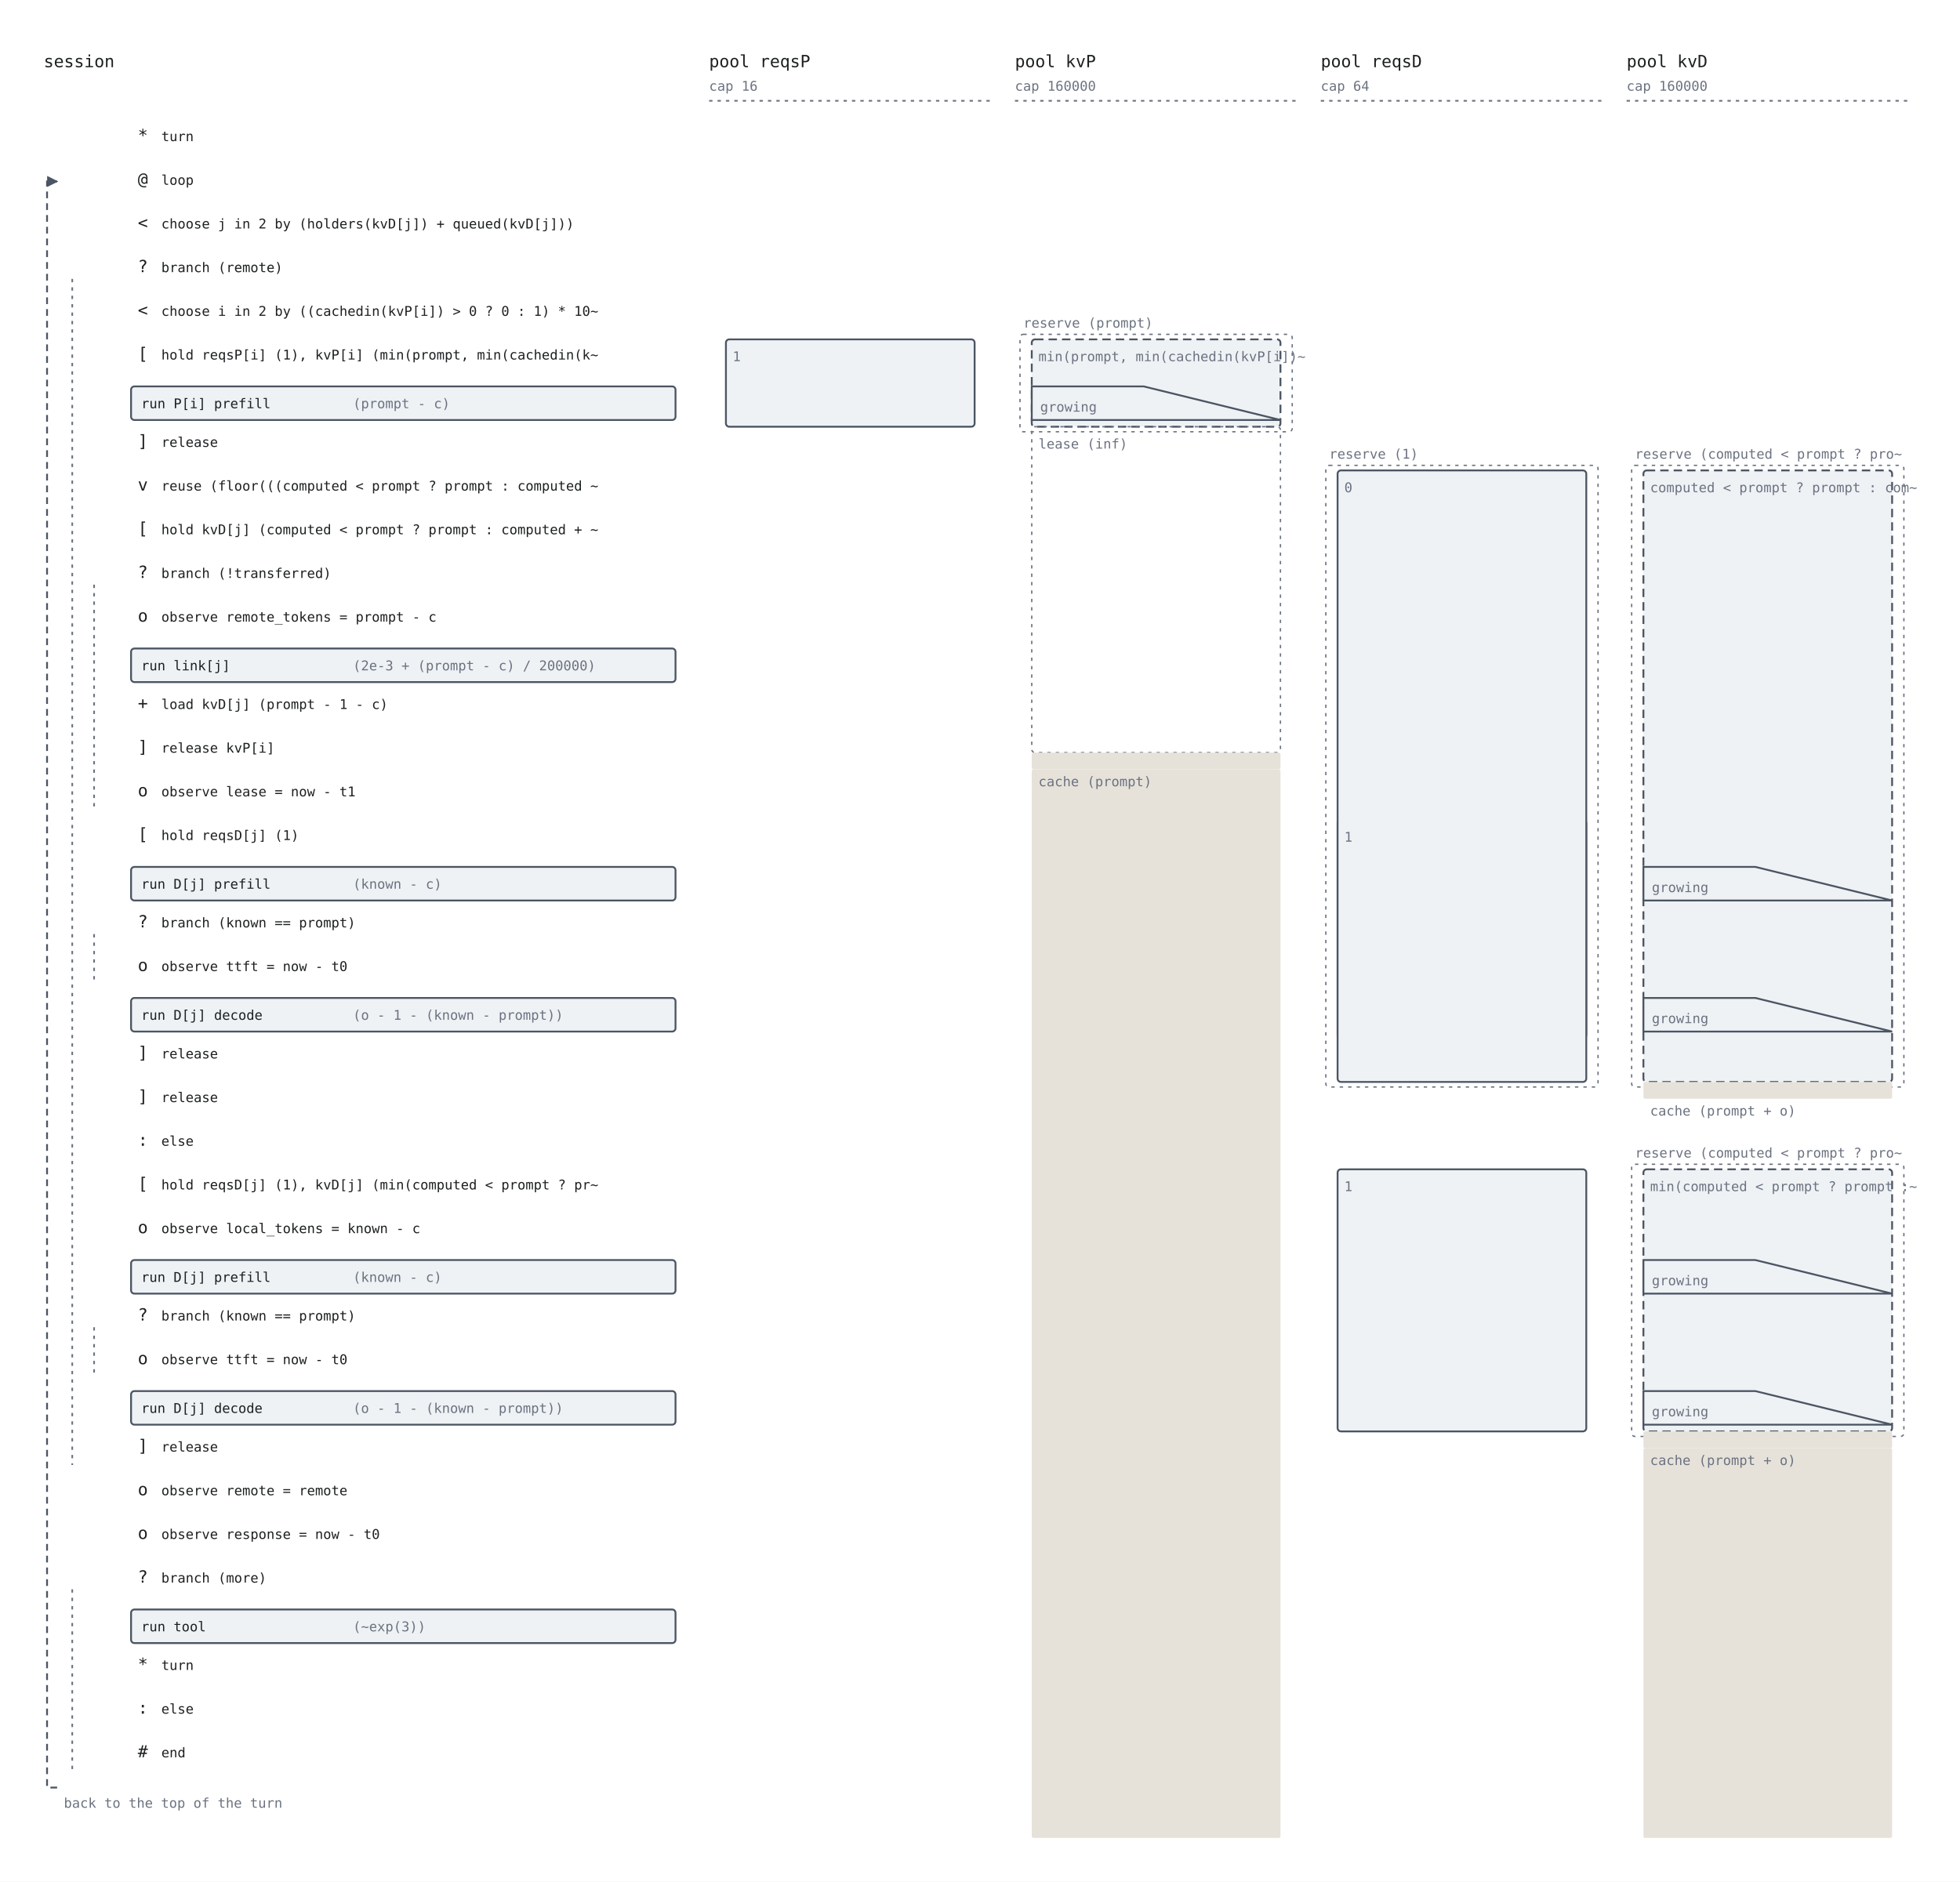
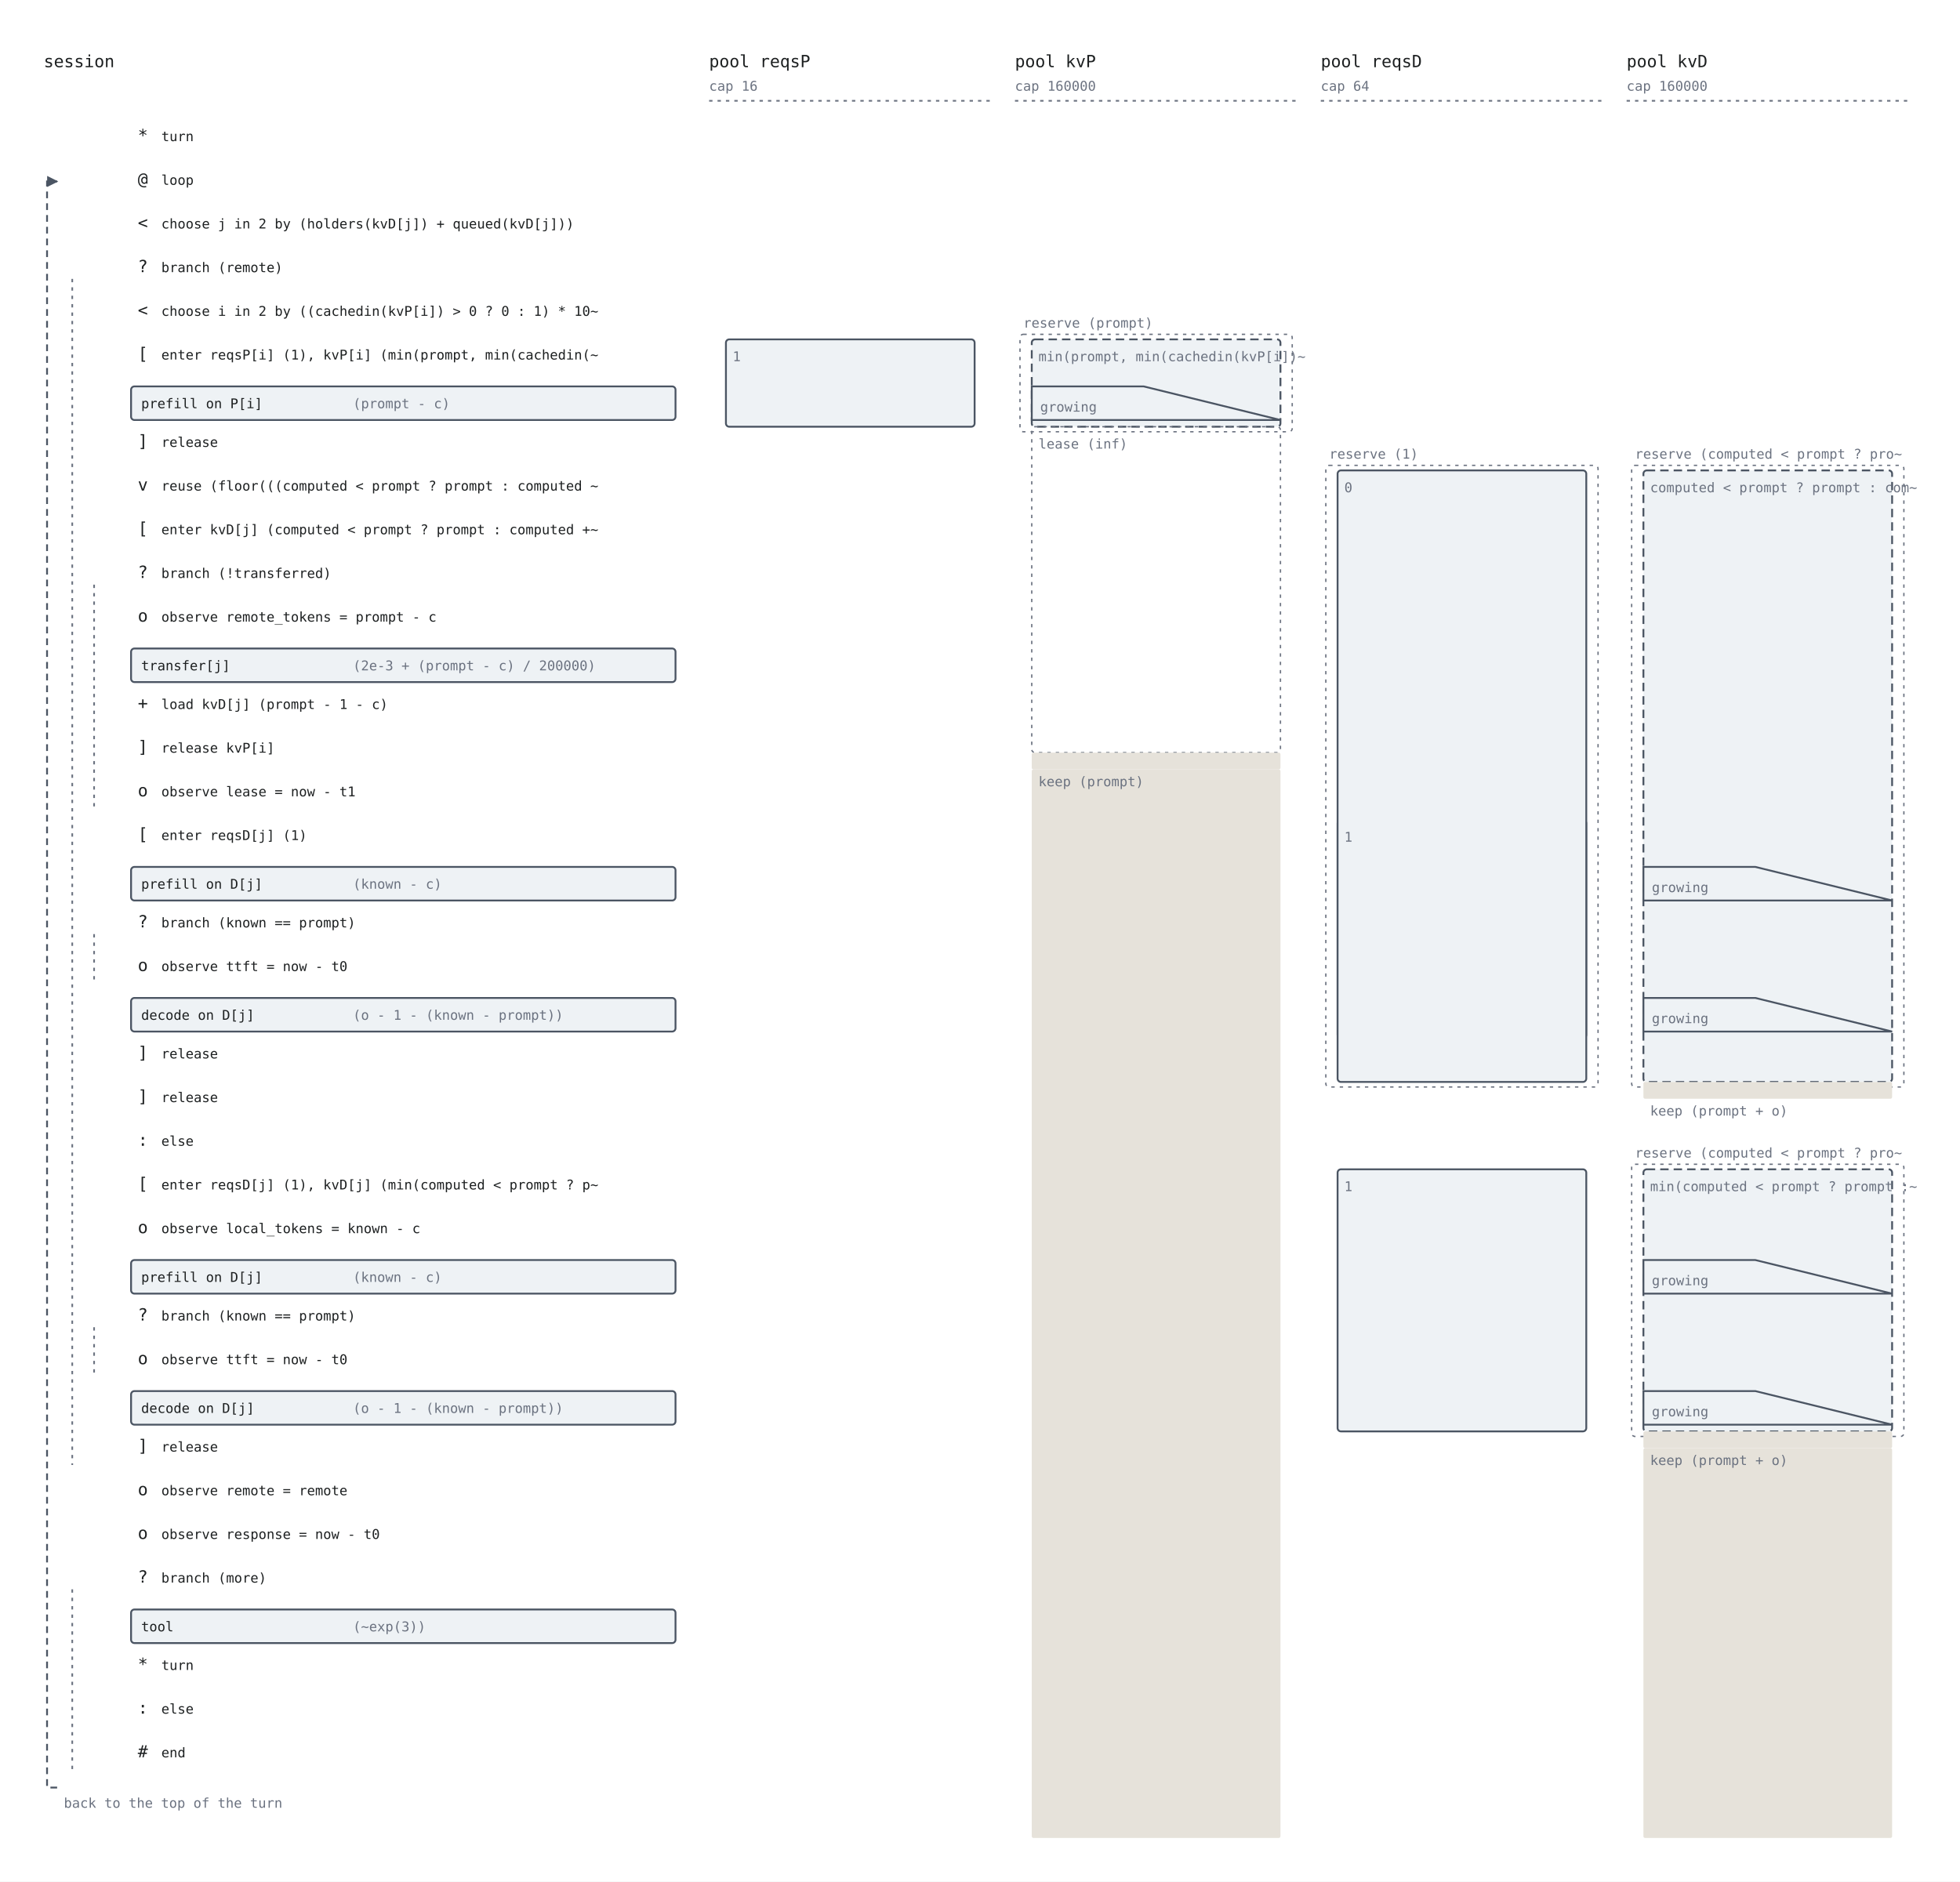
<svg xmlns="http://www.w3.org/2000/svg" width="1166.4" height="1120" viewBox="0 0 1166.4 1120" role="img">
  <style>
  text { font-family: ui-monospace, "SF Mono", Menlo, Consolas, monospace; }
  @media (prefers-color-scheme: dark) {
    text { fill: #e8e6e3; } text.dim { fill: #9aa4b2; }
    .bg { fill:#14171a }
    .solid { fill:#232a31;stroke:#b6bfcc }
    .body { fill:#232a31;stroke:#b6bfcc }
    .admission { fill:#232a31;stroke:#b6bfcc }
    .cached { fill:#33302a }
    .reserve { stroke:#9aa4b2 }
    .enclosure { stroke:#9aa4b2 }
    .station { fill:#26403d;stroke:#b6bfcc }
    .cell { fill:#14171a;stroke:#b6bfcc }
    .rail { stroke:#b6bfcc }
    .flow { stroke:#b6bfcc }
    .back { stroke:#b6bfcc }
    .relation { stroke:#9aa4b2 }
    .grow { stroke:#b6bfcc }
  }
</style>
  <defs>
    <marker id="a" viewBox="0 0 10 10" refX="9" refY="5" markerWidth="6" markerHeight="6" orient="auto-start-reverse">
      <path d="M0 0 L10 5 L0 10 z" fill="context-stroke" />
    </marker>
  </defs>
  <rect class="bg" fill="#ffffff" x="0" y="0" width="1166.4" height="1120" />
  <rect class="solid" fill="#eef2f5" stroke="#4b5563" stroke-width="1.1" x="432" y="202" width="148" height="52" rx="2" />
  <rect class="reserve" fill="none" stroke="#6b7280" stroke-width=".8" stroke-dasharray="2 3" x="607" y="199" width="162" height="58" rx="2" />
  <rect class="admission" fill="#eef2f5" stroke="#4b5563" stroke-width="1.1" stroke-dasharray="5 3" x="614" y="202" width="148" height="52" rx="2" />
  <rect class="reserve" fill="none" stroke="#6b7280" stroke-width=".8" stroke-dasharray="2 3" x="614" y="254" width="148" height="194" rx="2" />
  <rect class="cached" fill="#e6e2da" stroke="none" x="614" y="448" width="148" height="10" rx="1" />
  <rect class="solid" fill="#eef2f5" stroke="#4b5563" stroke-width="1.1" x="796" y="488" width="148" height="130" rx="2" />
  <rect class="reserve" fill="none" stroke="#6b7280" stroke-width=".8" stroke-dasharray="2 3" x="971" y="277" width="162" height="370" rx="2" />
  <rect class="admission" fill="#eef2f5" stroke="#4b5563" stroke-width="1.1" stroke-dasharray="5 3" x="978" y="280" width="148" height="364" rx="2" />
  <rect class="cached" fill="#e6e2da" stroke="none" x="978" y="644" width="148" height="10" rx="1" />
  <rect class="reserve" fill="none" stroke="#6b7280" stroke-width=".8" stroke-dasharray="2 3" x="789" y="277" width="162" height="370" rx="2" />
  <rect class="solid" fill="#eef2f5" stroke="#4b5563" stroke-width="1.1" x="796" y="280" width="148" height="364" rx="2" />
  <rect class="solid" fill="#eef2f5" stroke="#4b5563" stroke-width="1.1" x="796" y="696" width="148" height="156" rx="2" />
  <rect class="reserve" fill="none" stroke="#6b7280" stroke-width=".8" stroke-dasharray="2 3" x="971" y="693" width="162" height="162" rx="2" />
  <rect class="admission" fill="#eef2f5" stroke="#4b5563" stroke-width="1.1" stroke-dasharray="5 3" x="978" y="696" width="148" height="156" rx="2" />
  <rect class="cached" fill="#e6e2da" stroke="none" x="978" y="852" width="148" height="10" rx="1" />
  <rect class="cached" fill="#e6e2da" stroke="none" x="614" y="458" width="148" height="636" rx="1" />
  <rect class="cached" fill="#e6e2da" stroke="none" x="978" y="862" width="148" height="232" rx="1" />
  <polygon class="body" fill="#eef2f5" stroke="#4b5563" stroke-width="1.1" points="614,230 680.6,230 762,250 614,250" />
  <text x="619" y="245" text-anchor="start" font-size="8" fill="#6b7280" class="dim">growing</text>
  <text x="436" y="215" text-anchor="start" font-size="8" fill="#6b7280" class="dim">1</text>
  <text x="609" y="195" text-anchor="start" font-size="8" fill="#6b7280" class="dim">reserve (prompt)</text>
  <text x="618" y="215" text-anchor="start" font-size="8" fill="#6b7280" class="dim">min(prompt, min(cachedin(kvP[i])~</text>
  <text x="618" y="267" text-anchor="start" font-size="8" fill="#6b7280" class="dim">lease (inf)</text>
-   <text x="618" y="468" text-anchor="start" font-size="8" fill="#6b7280" class="dim">cache (prompt)</text>
+   <text x="618" y="468" text-anchor="start" font-size="8" fill="#6b7280" class="dim">keep (prompt)</text>
  <polygon class="body" fill="#eef2f5" stroke="#4b5563" stroke-width="1.1" points="978,516 1044.6,516 1126,536 978,536" />
  <text x="983" y="531" text-anchor="start" font-size="8" fill="#6b7280" class="dim">growing</text>
  <polygon class="body" fill="#eef2f5" stroke="#4b5563" stroke-width="1.1" points="978,594 1044.6,594 1126,614 978,614" />
  <text x="983" y="609" text-anchor="start" font-size="8" fill="#6b7280" class="dim">growing</text>
  <text x="800" y="501" text-anchor="start" font-size="8" fill="#6b7280" class="dim">1</text>
  <text x="973" y="273" text-anchor="start" font-size="8" fill="#6b7280" class="dim">reserve (computed &lt; prompt ? pro~</text>
  <text x="982" y="293" text-anchor="start" font-size="8" fill="#6b7280" class="dim">computed &lt; prompt ? prompt : com~</text>
-   <text x="982" y="664" text-anchor="start" font-size="8" fill="#6b7280" class="dim">cache (prompt + o)</text>
+   <text x="982" y="664" text-anchor="start" font-size="8" fill="#6b7280" class="dim">keep (prompt + o)</text>
  <text x="791" y="273" text-anchor="start" font-size="8" fill="#6b7280" class="dim">reserve (1)</text>
  <text x="800" y="293" text-anchor="start" font-size="8" fill="#6b7280" class="dim">0</text>
  <polygon class="body" fill="#eef2f5" stroke="#4b5563" stroke-width="1.1" points="978,750 1044.6,750 1126,770 978,770" />
  <text x="983" y="765" text-anchor="start" font-size="8" fill="#6b7280" class="dim">growing</text>
  <polygon class="body" fill="#eef2f5" stroke="#4b5563" stroke-width="1.1" points="978,828 1044.6,828 1126,848 978,848" />
  <text x="983" y="843" text-anchor="start" font-size="8" fill="#6b7280" class="dim">growing</text>
  <text x="800" y="709" text-anchor="start" font-size="8" fill="#6b7280" class="dim">1</text>
  <text x="973" y="689" text-anchor="start" font-size="8" fill="#6b7280" class="dim">reserve (computed &lt; prompt ? pro~</text>
  <text x="982" y="709" text-anchor="start" font-size="8" fill="#6b7280" class="dim">min(computed &lt; prompt ? prompt :~</text>
-   <text x="982" y="872" text-anchor="start" font-size="8" fill="#6b7280" class="dim">cache (prompt + o)</text>
+   <text x="982" y="872" text-anchor="start" font-size="8" fill="#6b7280" class="dim">keep (prompt + o)</text>
  <text x="422" y="40" text-anchor="start" font-size="10" fill="#1d2021">pool reqsP</text>
  <text x="422" y="54" text-anchor="start" font-size="8" fill="#6b7280" class="dim">cap 16</text>
  <path class="relation" fill="none" stroke="#6b7280" stroke-width="1" stroke-dasharray="2 3" d="M422 60 L590 60" />
  <text x="604" y="40" text-anchor="start" font-size="10" fill="#1d2021">pool kvP</text>
  <text x="604" y="54" text-anchor="start" font-size="8" fill="#6b7280" class="dim">cap 160000</text>
  <path class="relation" fill="none" stroke="#6b7280" stroke-width="1" stroke-dasharray="2 3" d="M604 60 L772 60" />
  <text x="786" y="40" text-anchor="start" font-size="10" fill="#1d2021">pool reqsD</text>
  <text x="786" y="54" text-anchor="start" font-size="8" fill="#6b7280" class="dim">cap 64</text>
  <path class="relation" fill="none" stroke="#6b7280" stroke-width="1" stroke-dasharray="2 3" d="M786 60 L954 60" />
  <text x="968" y="40" text-anchor="start" font-size="10" fill="#1d2021">pool kvD</text>
  <text x="968" y="54" text-anchor="start" font-size="8" fill="#6b7280" class="dim">cap 160000</text>
  <path class="relation" fill="none" stroke="#6b7280" stroke-width="1" stroke-dasharray="2 3" d="M968 60 L1136 60" />
  <text x="26" y="40" text-anchor="start" font-size="10" fill="#1d2021">session</text>
  <text x="82" y="84" text-anchor="start" font-size="10" fill="#1d2021">*</text>
  <text x="96" y="84" text-anchor="start" font-size="8" fill="#1d2021">turn</text>
  <text x="82" y="110" text-anchor="start" font-size="10" fill="#1d2021">@</text>
  <text x="96" y="110" text-anchor="start" font-size="8" fill="#1d2021">loop</text>
  <text x="82" y="136" text-anchor="start" font-size="10" fill="#1d2021">&lt;</text>
  <text x="96" y="136" text-anchor="start" font-size="8" fill="#1d2021">choose j in 2 by (holders(kvD[j]) + queued(kvD[j]))</text>
  <text x="82" y="162" text-anchor="start" font-size="10" fill="#1d2021">?</text>
  <text x="96" y="162" text-anchor="start" font-size="8" fill="#1d2021">branch (remote)</text>
  <text x="82" y="188" text-anchor="start" font-size="10" fill="#1d2021">&lt;</text>
  <text x="96" y="188" text-anchor="start" font-size="8" fill="#1d2021">choose i in 2 by ((cachedin(kvP[i]) &gt; 0 ? 0 : 1) * 10~</text>
  <text x="82" y="214" text-anchor="start" font-size="10" fill="#1d2021">[</text>
-   <text x="96" y="214" text-anchor="start" font-size="8" fill="#1d2021">hold reqsP[i] (1), kvP[i] (min(prompt, min(cachedin(k~</text>
+   <text x="96" y="214" text-anchor="start" font-size="8" fill="#1d2021">enter reqsP[i] (1), kvP[i] (min(prompt, min(cachedin(~</text>
  <rect class="body" fill="#eef2f5" stroke="#4b5563" stroke-width="1.1" x="78" y="230" width="324" height="20" rx="2" />
-   <text x="84" y="243" text-anchor="start" font-size="8" fill="#1d2021">run P[i] prefill</text>
+   <text x="84" y="243" text-anchor="start" font-size="8" fill="#1d2021">prefill on P[i]</text>
  <text x="210" y="243" text-anchor="start" font-size="8" fill="#6b7280" class="dim">(prompt - c)</text>
  <text x="82" y="266" text-anchor="start" font-size="10" fill="#1d2021">]</text>
  <text x="96" y="266" text-anchor="start" font-size="8" fill="#1d2021">release</text>
  <text x="82" y="292" text-anchor="start" font-size="10" fill="#1d2021">v</text>
  <text x="96" y="292" text-anchor="start" font-size="8" fill="#1d2021">reuse (floor(((computed &lt; prompt ? prompt : computed ~</text>
  <text x="82" y="318" text-anchor="start" font-size="10" fill="#1d2021">[</text>
-   <text x="96" y="318" text-anchor="start" font-size="8" fill="#1d2021">hold kvD[j] (computed &lt; prompt ? prompt : computed + ~</text>
+   <text x="96" y="318" text-anchor="start" font-size="8" fill="#1d2021">enter kvD[j] (computed &lt; prompt ? prompt : computed +~</text>
  <text x="82" y="344" text-anchor="start" font-size="10" fill="#1d2021">?</text>
  <text x="96" y="344" text-anchor="start" font-size="8" fill="#1d2021">branch (!transferred)</text>
  <text x="82" y="370" text-anchor="start" font-size="10" fill="#1d2021">o</text>
  <text x="96" y="370" text-anchor="start" font-size="8" fill="#1d2021">observe remote_tokens = prompt - c</text>
  <rect class="body" fill="#eef2f5" stroke="#4b5563" stroke-width="1.1" x="78" y="386" width="324" height="20" rx="2" />
-   <text x="84" y="399" text-anchor="start" font-size="8" fill="#1d2021">run link[j]</text>
+   <text x="84" y="399" text-anchor="start" font-size="8" fill="#1d2021">transfer[j]</text>
  <text x="210" y="399" text-anchor="start" font-size="8" fill="#6b7280" class="dim">(2e-3 + (prompt - c) / 200000)</text>
  <text x="82" y="422" text-anchor="start" font-size="10" fill="#1d2021">+</text>
  <text x="96" y="422" text-anchor="start" font-size="8" fill="#1d2021">load kvD[j] (prompt - 1 - c)</text>
  <text x="82" y="448" text-anchor="start" font-size="10" fill="#1d2021">]</text>
  <text x="96" y="448" text-anchor="start" font-size="8" fill="#1d2021">release kvP[i]</text>
  <text x="82" y="474" text-anchor="start" font-size="10" fill="#1d2021">o</text>
  <text x="96" y="474" text-anchor="start" font-size="8" fill="#1d2021">observe lease = now - t1</text>
  <path class="relation" fill="none" stroke="#6b7280" stroke-width="1" stroke-dasharray="2 3" d="M56 348 L56 482" />
  <text x="82" y="500" text-anchor="start" font-size="10" fill="#1d2021">[</text>
-   <text x="96" y="500" text-anchor="start" font-size="8" fill="#1d2021">hold reqsD[j] (1)</text>
+   <text x="96" y="500" text-anchor="start" font-size="8" fill="#1d2021">enter reqsD[j] (1)</text>
  <rect class="body" fill="#eef2f5" stroke="#4b5563" stroke-width="1.1" x="78" y="516" width="324" height="20" rx="2" />
-   <text x="84" y="529" text-anchor="start" font-size="8" fill="#1d2021">run D[j] prefill</text>
+   <text x="84" y="529" text-anchor="start" font-size="8" fill="#1d2021">prefill on D[j]</text>
  <text x="210" y="529" text-anchor="start" font-size="8" fill="#6b7280" class="dim">(known - c)</text>
  <text x="82" y="552" text-anchor="start" font-size="10" fill="#1d2021">?</text>
  <text x="96" y="552" text-anchor="start" font-size="8" fill="#1d2021">branch (known == prompt)</text>
  <text x="82" y="578" text-anchor="start" font-size="10" fill="#1d2021">o</text>
  <text x="96" y="578" text-anchor="start" font-size="8" fill="#1d2021">observe ttft = now - t0</text>
  <path class="relation" fill="none" stroke="#6b7280" stroke-width="1" stroke-dasharray="2 3" d="M56 556 L56 586" />
  <rect class="body" fill="#eef2f5" stroke="#4b5563" stroke-width="1.1" x="78" y="594" width="324" height="20" rx="2" />
-   <text x="84" y="607" text-anchor="start" font-size="8" fill="#1d2021">run D[j] decode</text>
+   <text x="84" y="607" text-anchor="start" font-size="8" fill="#1d2021">decode on D[j]</text>
  <text x="210" y="607" text-anchor="start" font-size="8" fill="#6b7280" class="dim">(o - 1 - (known - prompt))</text>
  <text x="82" y="630" text-anchor="start" font-size="10" fill="#1d2021">]</text>
  <text x="96" y="630" text-anchor="start" font-size="8" fill="#1d2021">release</text>
  <text x="82" y="656" text-anchor="start" font-size="10" fill="#1d2021">]</text>
  <text x="96" y="656" text-anchor="start" font-size="8" fill="#1d2021">release</text>
  <text x="82" y="682" text-anchor="start" font-size="10" fill="#1d2021">:</text>
  <text x="96" y="682" text-anchor="start" font-size="8" fill="#1d2021">else</text>
  <text x="82" y="708" text-anchor="start" font-size="10" fill="#1d2021">[</text>
-   <text x="96" y="708" text-anchor="start" font-size="8" fill="#1d2021">hold reqsD[j] (1), kvD[j] (min(computed &lt; prompt ? pr~</text>
+   <text x="96" y="708" text-anchor="start" font-size="8" fill="#1d2021">enter reqsD[j] (1), kvD[j] (min(computed &lt; prompt ? p~</text>
  <text x="82" y="734" text-anchor="start" font-size="10" fill="#1d2021">o</text>
  <text x="96" y="734" text-anchor="start" font-size="8" fill="#1d2021">observe local_tokens = known - c</text>
  <rect class="body" fill="#eef2f5" stroke="#4b5563" stroke-width="1.1" x="78" y="750" width="324" height="20" rx="2" />
-   <text x="84" y="763" text-anchor="start" font-size="8" fill="#1d2021">run D[j] prefill</text>
+   <text x="84" y="763" text-anchor="start" font-size="8" fill="#1d2021">prefill on D[j]</text>
  <text x="210" y="763" text-anchor="start" font-size="8" fill="#6b7280" class="dim">(known - c)</text>
  <text x="82" y="786" text-anchor="start" font-size="10" fill="#1d2021">?</text>
  <text x="96" y="786" text-anchor="start" font-size="8" fill="#1d2021">branch (known == prompt)</text>
  <text x="82" y="812" text-anchor="start" font-size="10" fill="#1d2021">o</text>
  <text x="96" y="812" text-anchor="start" font-size="8" fill="#1d2021">observe ttft = now - t0</text>
  <path class="relation" fill="none" stroke="#6b7280" stroke-width="1" stroke-dasharray="2 3" d="M56 790 L56 820" />
  <rect class="body" fill="#eef2f5" stroke="#4b5563" stroke-width="1.1" x="78" y="828" width="324" height="20" rx="2" />
-   <text x="84" y="841" text-anchor="start" font-size="8" fill="#1d2021">run D[j] decode</text>
+   <text x="84" y="841" text-anchor="start" font-size="8" fill="#1d2021">decode on D[j]</text>
  <text x="210" y="841" text-anchor="start" font-size="8" fill="#6b7280" class="dim">(o - 1 - (known - prompt))</text>
  <text x="82" y="864" text-anchor="start" font-size="10" fill="#1d2021">]</text>
  <text x="96" y="864" text-anchor="start" font-size="8" fill="#1d2021">release</text>
  <path class="relation" fill="none" stroke="#6b7280" stroke-width="1" stroke-dasharray="2 3" d="M43 166 L43 872" />
  <text x="82" y="890" text-anchor="start" font-size="10" fill="#1d2021">o</text>
  <text x="96" y="890" text-anchor="start" font-size="8" fill="#1d2021">observe remote = remote</text>
  <text x="82" y="916" text-anchor="start" font-size="10" fill="#1d2021">o</text>
  <text x="96" y="916" text-anchor="start" font-size="8" fill="#1d2021">observe response = now - t0</text>
  <text x="82" y="942" text-anchor="start" font-size="10" fill="#1d2021">?</text>
  <text x="96" y="942" text-anchor="start" font-size="8" fill="#1d2021">branch (more)</text>
  <rect class="body" fill="#eef2f5" stroke="#4b5563" stroke-width="1.1" x="78" y="958" width="324" height="20" rx="2" />
-   <text x="84" y="971" text-anchor="start" font-size="8" fill="#1d2021">run tool</text>
+   <text x="84" y="971" text-anchor="start" font-size="8" fill="#1d2021">tool</text>
  <text x="210" y="971" text-anchor="start" font-size="8" fill="#6b7280" class="dim">(~exp(3))</text>
  <text x="82" y="994" text-anchor="start" font-size="10" fill="#1d2021">*</text>
  <text x="96" y="994" text-anchor="start" font-size="8" fill="#1d2021">turn</text>
  <text x="82" y="1020" text-anchor="start" font-size="10" fill="#1d2021">:</text>
  <text x="96" y="1020" text-anchor="start" font-size="8" fill="#1d2021">else</text>
  <text x="82" y="1046" text-anchor="start" font-size="10" fill="#1d2021">#</text>
  <text x="96" y="1046" text-anchor="start" font-size="8" fill="#1d2021">end</text>
  <path class="relation" fill="none" stroke="#6b7280" stroke-width="1" stroke-dasharray="2 3" d="M43 946 L43 1054" />
  <path class="back" fill="none" stroke="#4b5563" stroke-width="1.1" stroke-dasharray="4 3" d="M34 1064 L28 1064 L28 108 L34 108" marker-end="url(#a)" />
  <text x="38" y="1076" text-anchor="start" font-size="8" fill="#6b7280" class="dim">back to the top of the turn</text>
</svg>
